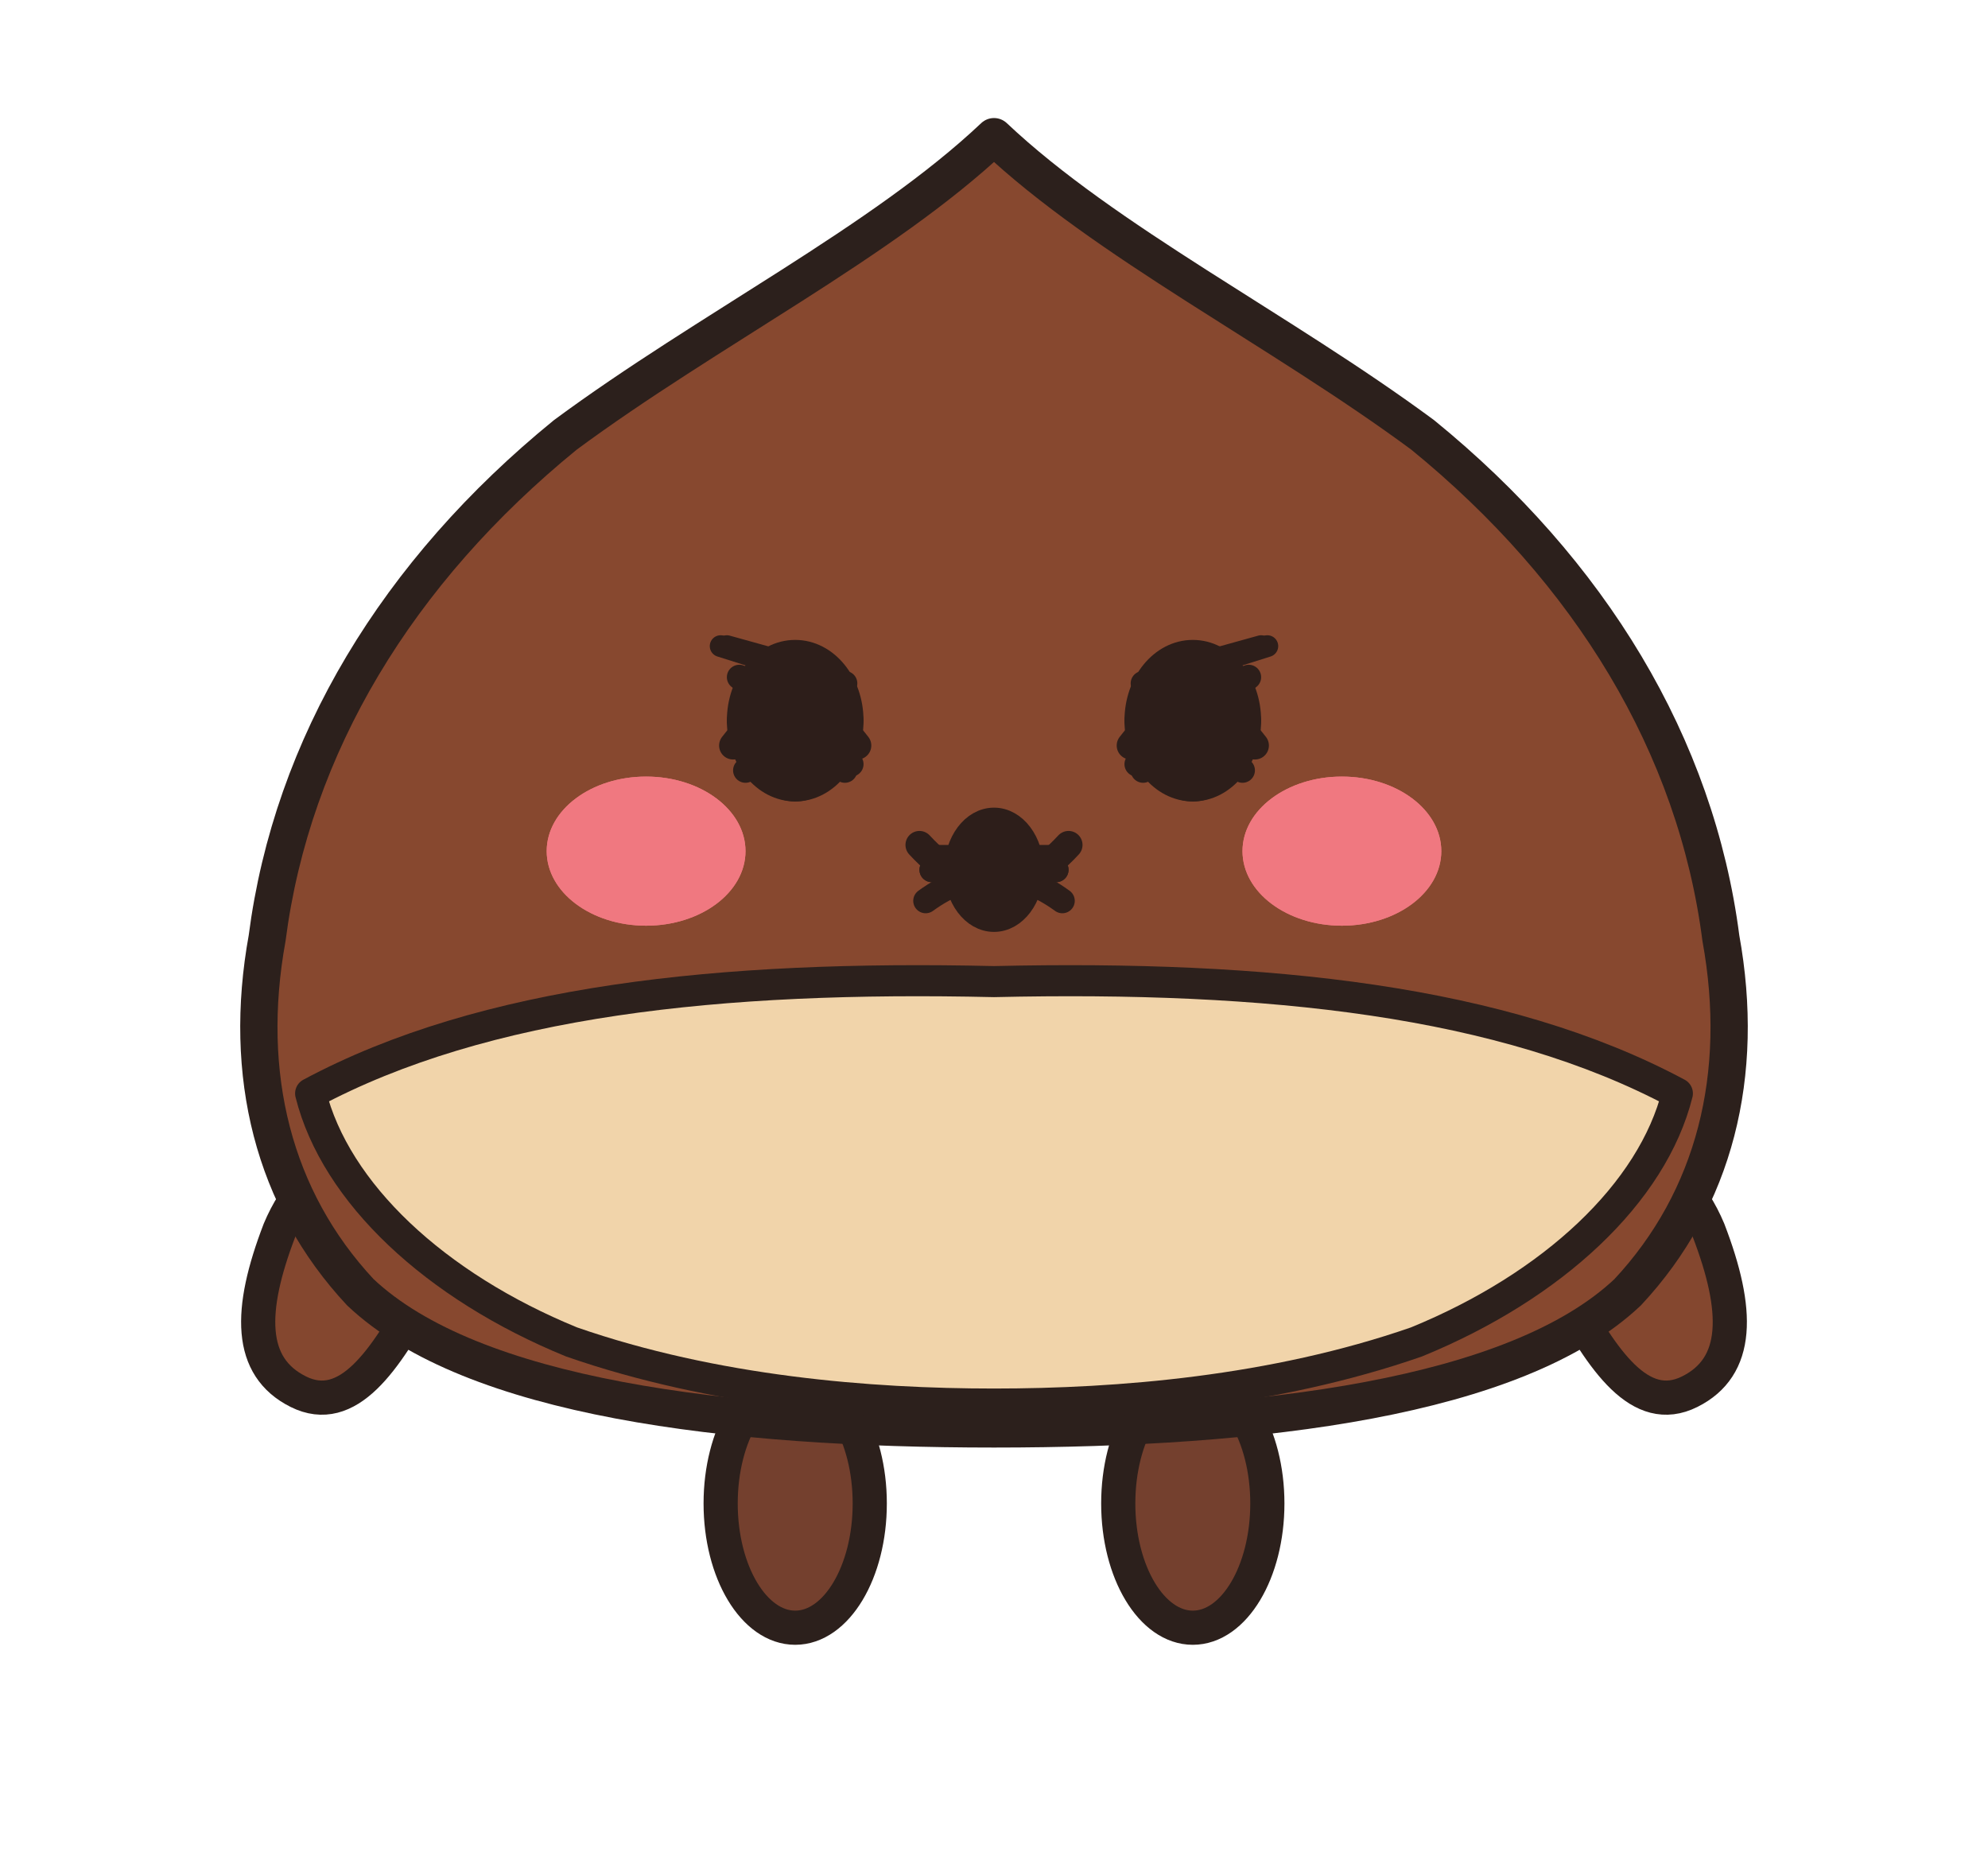
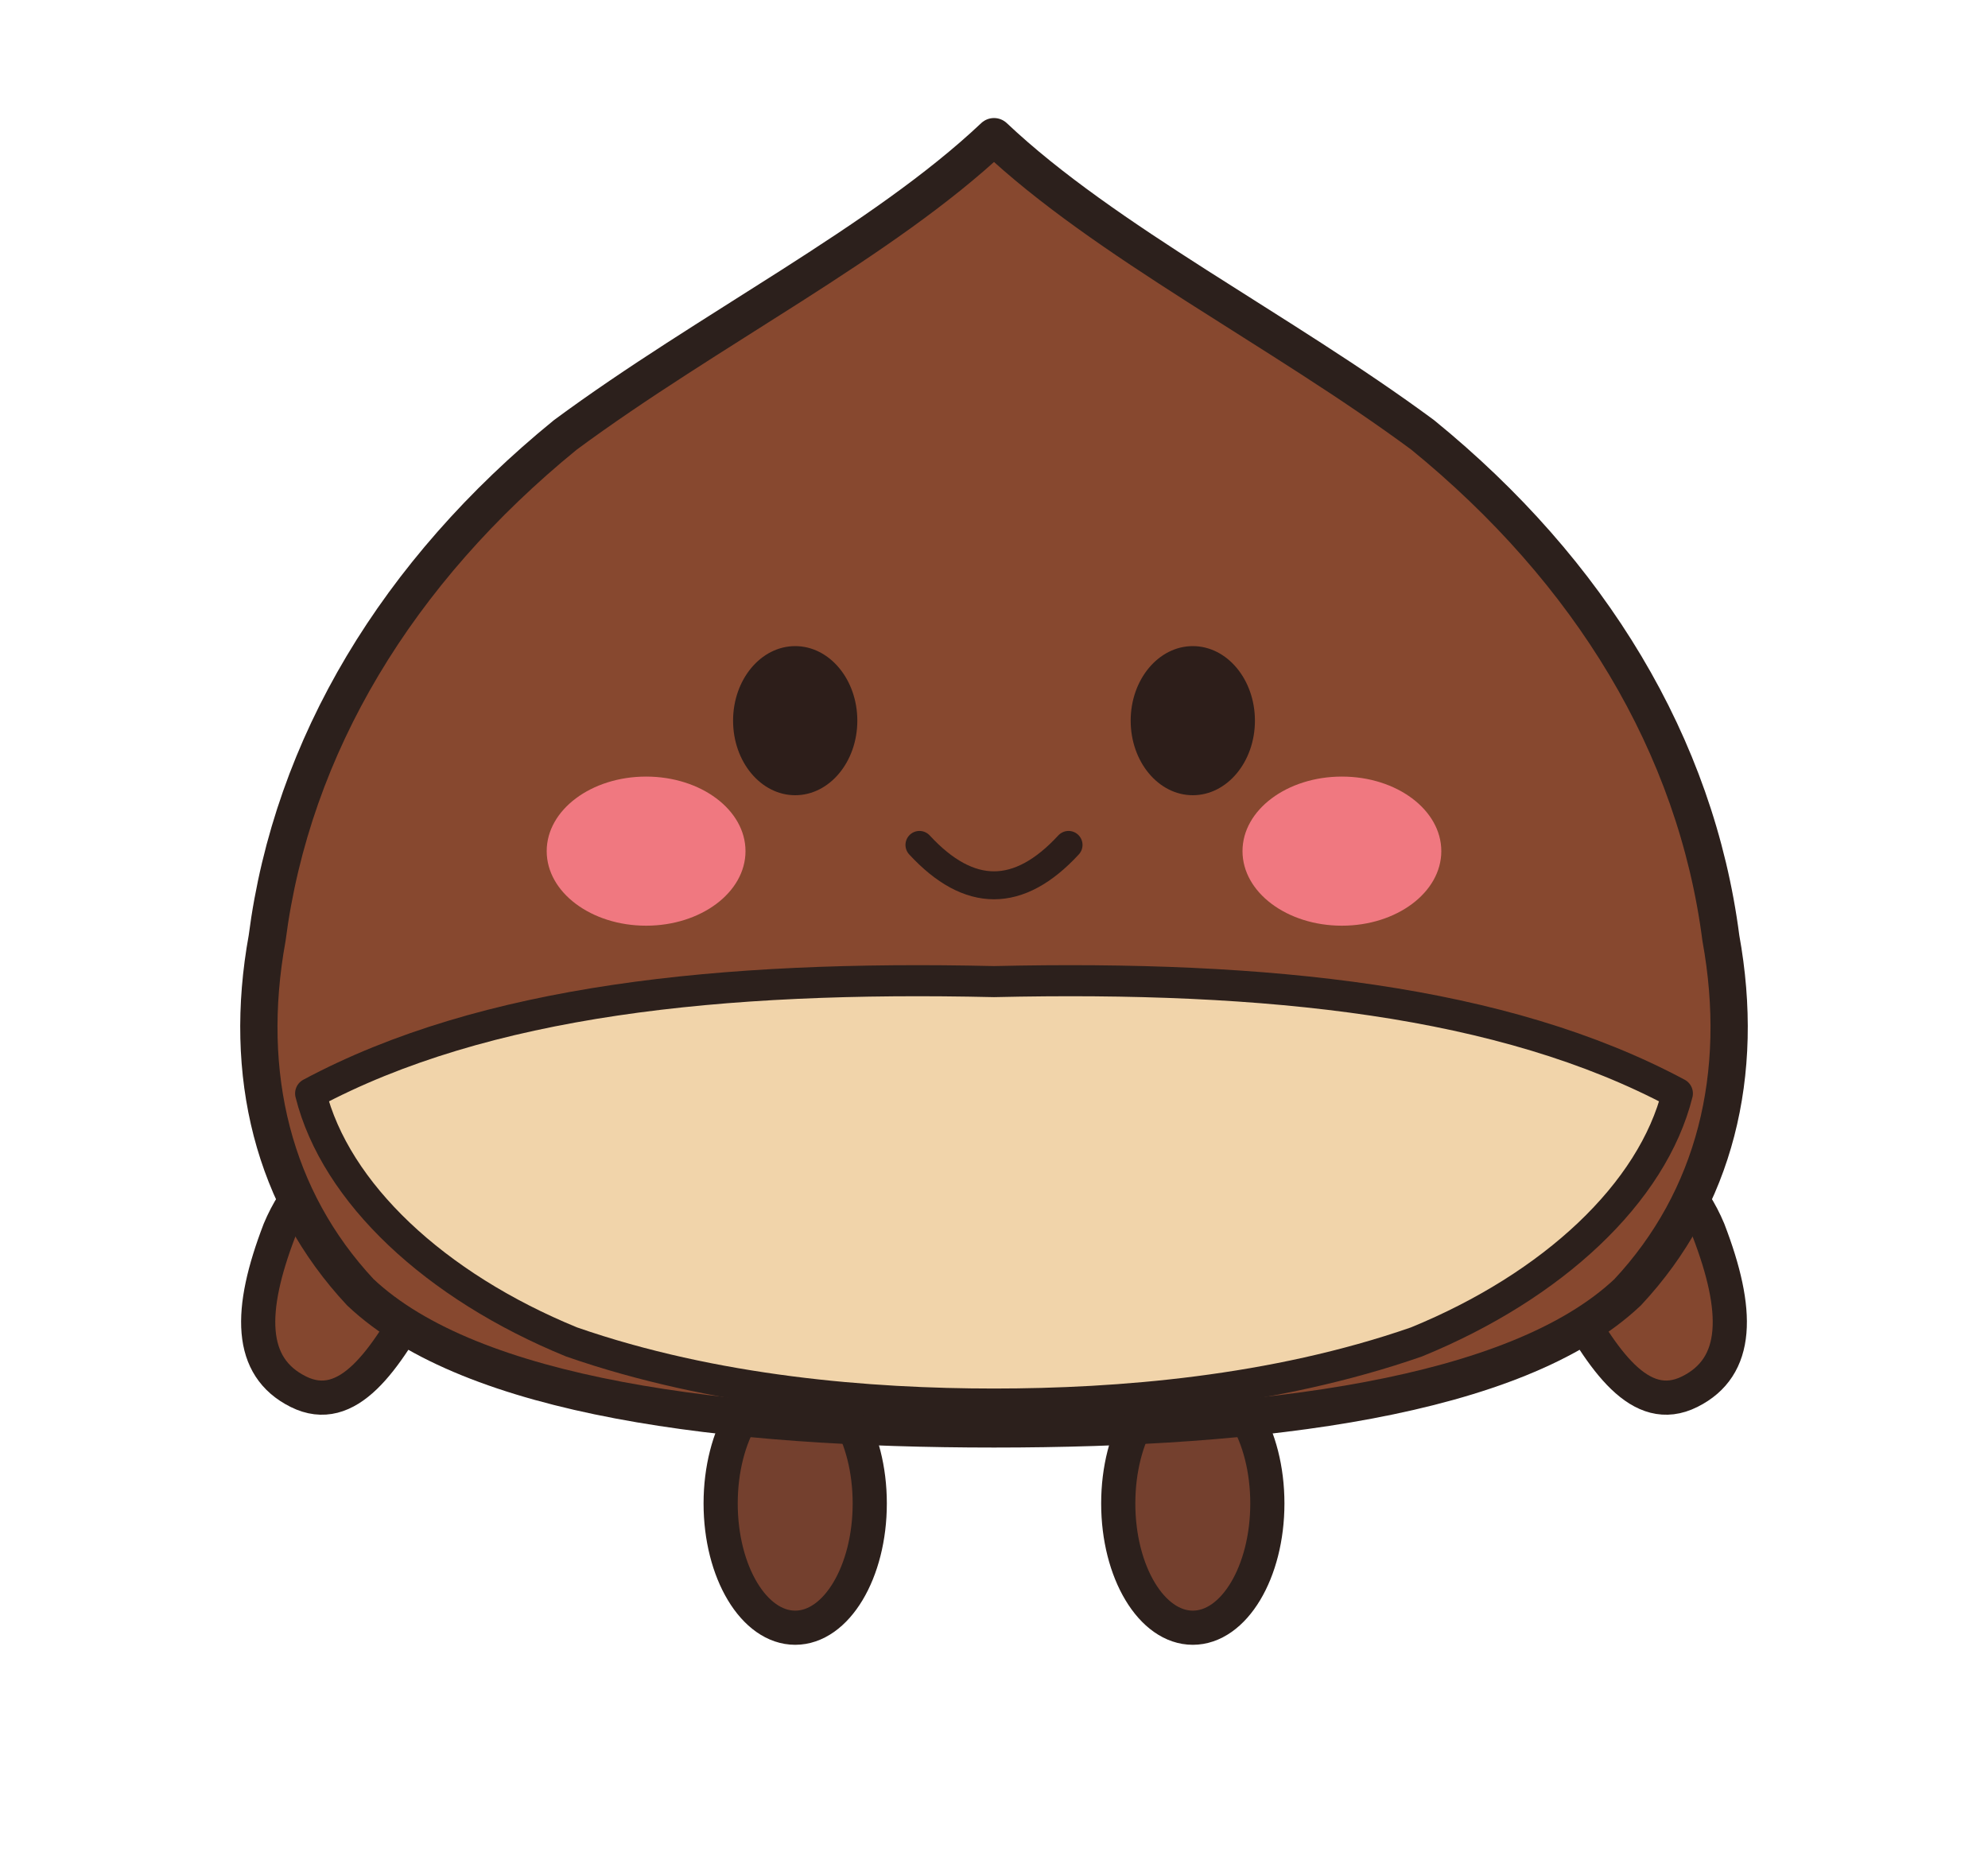
<svg xmlns="http://www.w3.org/2000/svg" width="320" height="300" viewBox="0 0 320 300">
  <g id="arm-left">
    <path id="arm-left-outline" d="M79 179 C63 178 50 186 45 198 C40 211 40 220 48 224 C56 228 62 219 68 208 L88 195 Z" fill="#84472f" stroke="#2c201c" stroke-width="5.5" stroke-linejoin="round" />
  </g>
  <g id="arm-right">
    <path id="arm-right-outline" d="M241 179 C257 178 270 186 275 198 C280 211 280 220 272 224 C264 228 258 219 252 208 L232 195 Z" fill="#84472f" stroke="#2c201c" stroke-width="5.5" stroke-linejoin="round" />
  </g>
  <g id="body">
    <ellipse id="foot-left" cx="128" cy="242" rx="12" ry="20" fill="#74402e" stroke="#2c201c" stroke-width="5.5" />
    <ellipse id="foot-right" cx="192" cy="242" rx="12" ry="20" fill="#74402e" stroke="#2c201c" stroke-width="5.5" />
    <path id="chestnut-shell" d="M160 22 C142 39 114 53 91 70 C64 92 47 120 43 151 C39 173 44 193 58 208 C76 225 117 230 160 230 C203 230 244 225 262 208 C276 193 281 173 277 151 C273 120 256 92 229 70 C206 53 178 39 160 22 Z" fill="#87482f" stroke="#2c201c" stroke-width="6" stroke-linejoin="round" />
    <path id="nut-underside" d="M50 176 C78 161 116 157 160 158 C204 157 242 161 270 176 C266 192 250 207 228 216 C205 224 180 226 160 226 C140 226 115 224 92 216 C70 207 54 192 50 176 Z" fill="#f1d4aa" stroke="#2c201c" stroke-width="5" stroke-linejoin="round" />
    <g id="face-neutral">
      <ellipse id="neutral-cheek-left" cx="104" cy="137" rx="16" ry="12" fill="#f07880" />
      <ellipse id="neutral-cheek-right" cx="216" cy="137" rx="16" ry="12" fill="#f07880" />
      <ellipse id="neutral-eye-left" cx="128" cy="116" rx="10" ry="12" fill="#2d1e1a" />
      <ellipse id="neutral-eye-right" cx="192" cy="116" rx="10" ry="12" fill="#2d1e1a" />
      <path id="neutral-mouth" d="M148 136 Q160 149 172 136" fill="none" stroke="#2d1e1a" stroke-width="4.5" stroke-linecap="round" />
    </g>
-     <g id="face-focused">
+     <g id="face-focused" display="none">
      <path id="focused-brow-left" d="M117 104 L135 109 M185 109 L203 104" fill="none" stroke="#2d1e1a" stroke-width="3.5" stroke-linecap="round" />
      <ellipse id="focused-eye-left" cx="128" cy="118" rx="8" ry="10" fill="#2d1e1a" />
      <ellipse id="focused-eye-right" cx="192" cy="118" rx="8" ry="10" fill="#2d1e1a" />
      <path id="focused-mouth" d="M150 140 L170 140" fill="none" stroke="#2d1e1a" stroke-width="4" stroke-linecap="round" />
    </g>
-     <g id="face-attack">
+     <g id="face-attack" display="none">
      <path id="attack-brow-left" d="M116 104 L135 110 M185 110 L204 104" fill="none" stroke="#2d1e1a" stroke-width="3.5" stroke-linecap="round" />
      <ellipse id="attack-eye-left" cx="128" cy="118" rx="9" ry="11" fill="#2d1e1a" />
      <ellipse id="attack-eye-right" cx="192" cy="118" rx="9" ry="11" fill="#2d1e1a" />
      <ellipse id="attack-mouth" cx="160" cy="140" rx="7" ry="8" fill="#2d1e1a" />
    </g>
-     <g id="face-hurt">
+     <g id="face-hurt" display="none">
      <path id="hurt-eye-left" d="M119 116 L137 116 M119 109 L137 123" fill="none" stroke="#2d1e1a" stroke-width="4" stroke-linecap="round" />
      <path id="hurt-eye-right" d="M183 116 L201 116 M183 123 L201 109" fill="none" stroke="#2d1e1a" stroke-width="4" stroke-linecap="round" />
      <path id="hurt-mouth" d="M149 145 Q160 137 171 145" fill="none" stroke="#2d1e1a" stroke-width="4" stroke-linecap="round" />
    </g>
-     <g id="face-dead">
+     <g id="face-dead" display="none">
      <path id="dead-eye-left" d="M120 110 L136 124 M136 110 L120 124" fill="none" stroke="#2d1e1a" stroke-width="4" stroke-linecap="round" />
      <path id="dead-eye-right" d="M184 110 L200 124 M200 110 L184 124" fill="none" stroke="#2d1e1a" stroke-width="4" stroke-linecap="round" />
      <path id="dead-mouth" d="M150 140 L170 140" fill="none" stroke="#2d1e1a" stroke-width="4" stroke-linecap="round" />
    </g>
-     <g id="face-happy">
+     <g id="face-happy" display="none">
      <ellipse id="happy-cheek-left" cx="104" cy="137" rx="16" ry="12" fill="#f07880" />
      <ellipse id="happy-cheek-right" cx="216" cy="137" rx="16" ry="12" fill="#f07880" />
      <path id="happy-eyes" d="M118 120 Q128 107 138 120 M182 120 Q192 107 202 120" fill="none" stroke="#2d1e1a" stroke-width="4.5" stroke-linecap="round" />
      <path id="happy-mouth" d="M147 136 Q160 153 173 136 Z" fill="#2d1e1a" />
    </g>
-     <g id="face-surprised">
+     <g id="face-surprised" display="none">
      <ellipse id="troop-surprised-eye-left" cx="128" cy="116" rx="9" ry="11" fill="none" stroke="#2d1e1a" stroke-width="4" />
      <ellipse id="troop-surprised-eye-right" cx="192" cy="116" rx="9" ry="11" fill="none" stroke="#2d1e1a" stroke-width="4" />
      <ellipse id="troop-surprised-mouth" cx="160" cy="140" rx="6" ry="8" fill="none" stroke="#2d1e1a" stroke-width="4" />
    </g>
-     <g id="face-hungry">
+     <g id="face-hungry" display="none">
      <ellipse id="troop-hungry-eye-left" cx="128" cy="116" rx="9" ry="11" fill="#2d1e1a" />
      <ellipse id="troop-hungry-eye-right" cx="192" cy="116" rx="9" ry="11" fill="#2d1e1a" />
      <path id="troop-hungry-mouth" d="M160 136 C154 136 153 144 160 148 C167 144 166 136 160 136 Z" fill="#2d1e1a" />
    </g>
  </g>
</svg>
